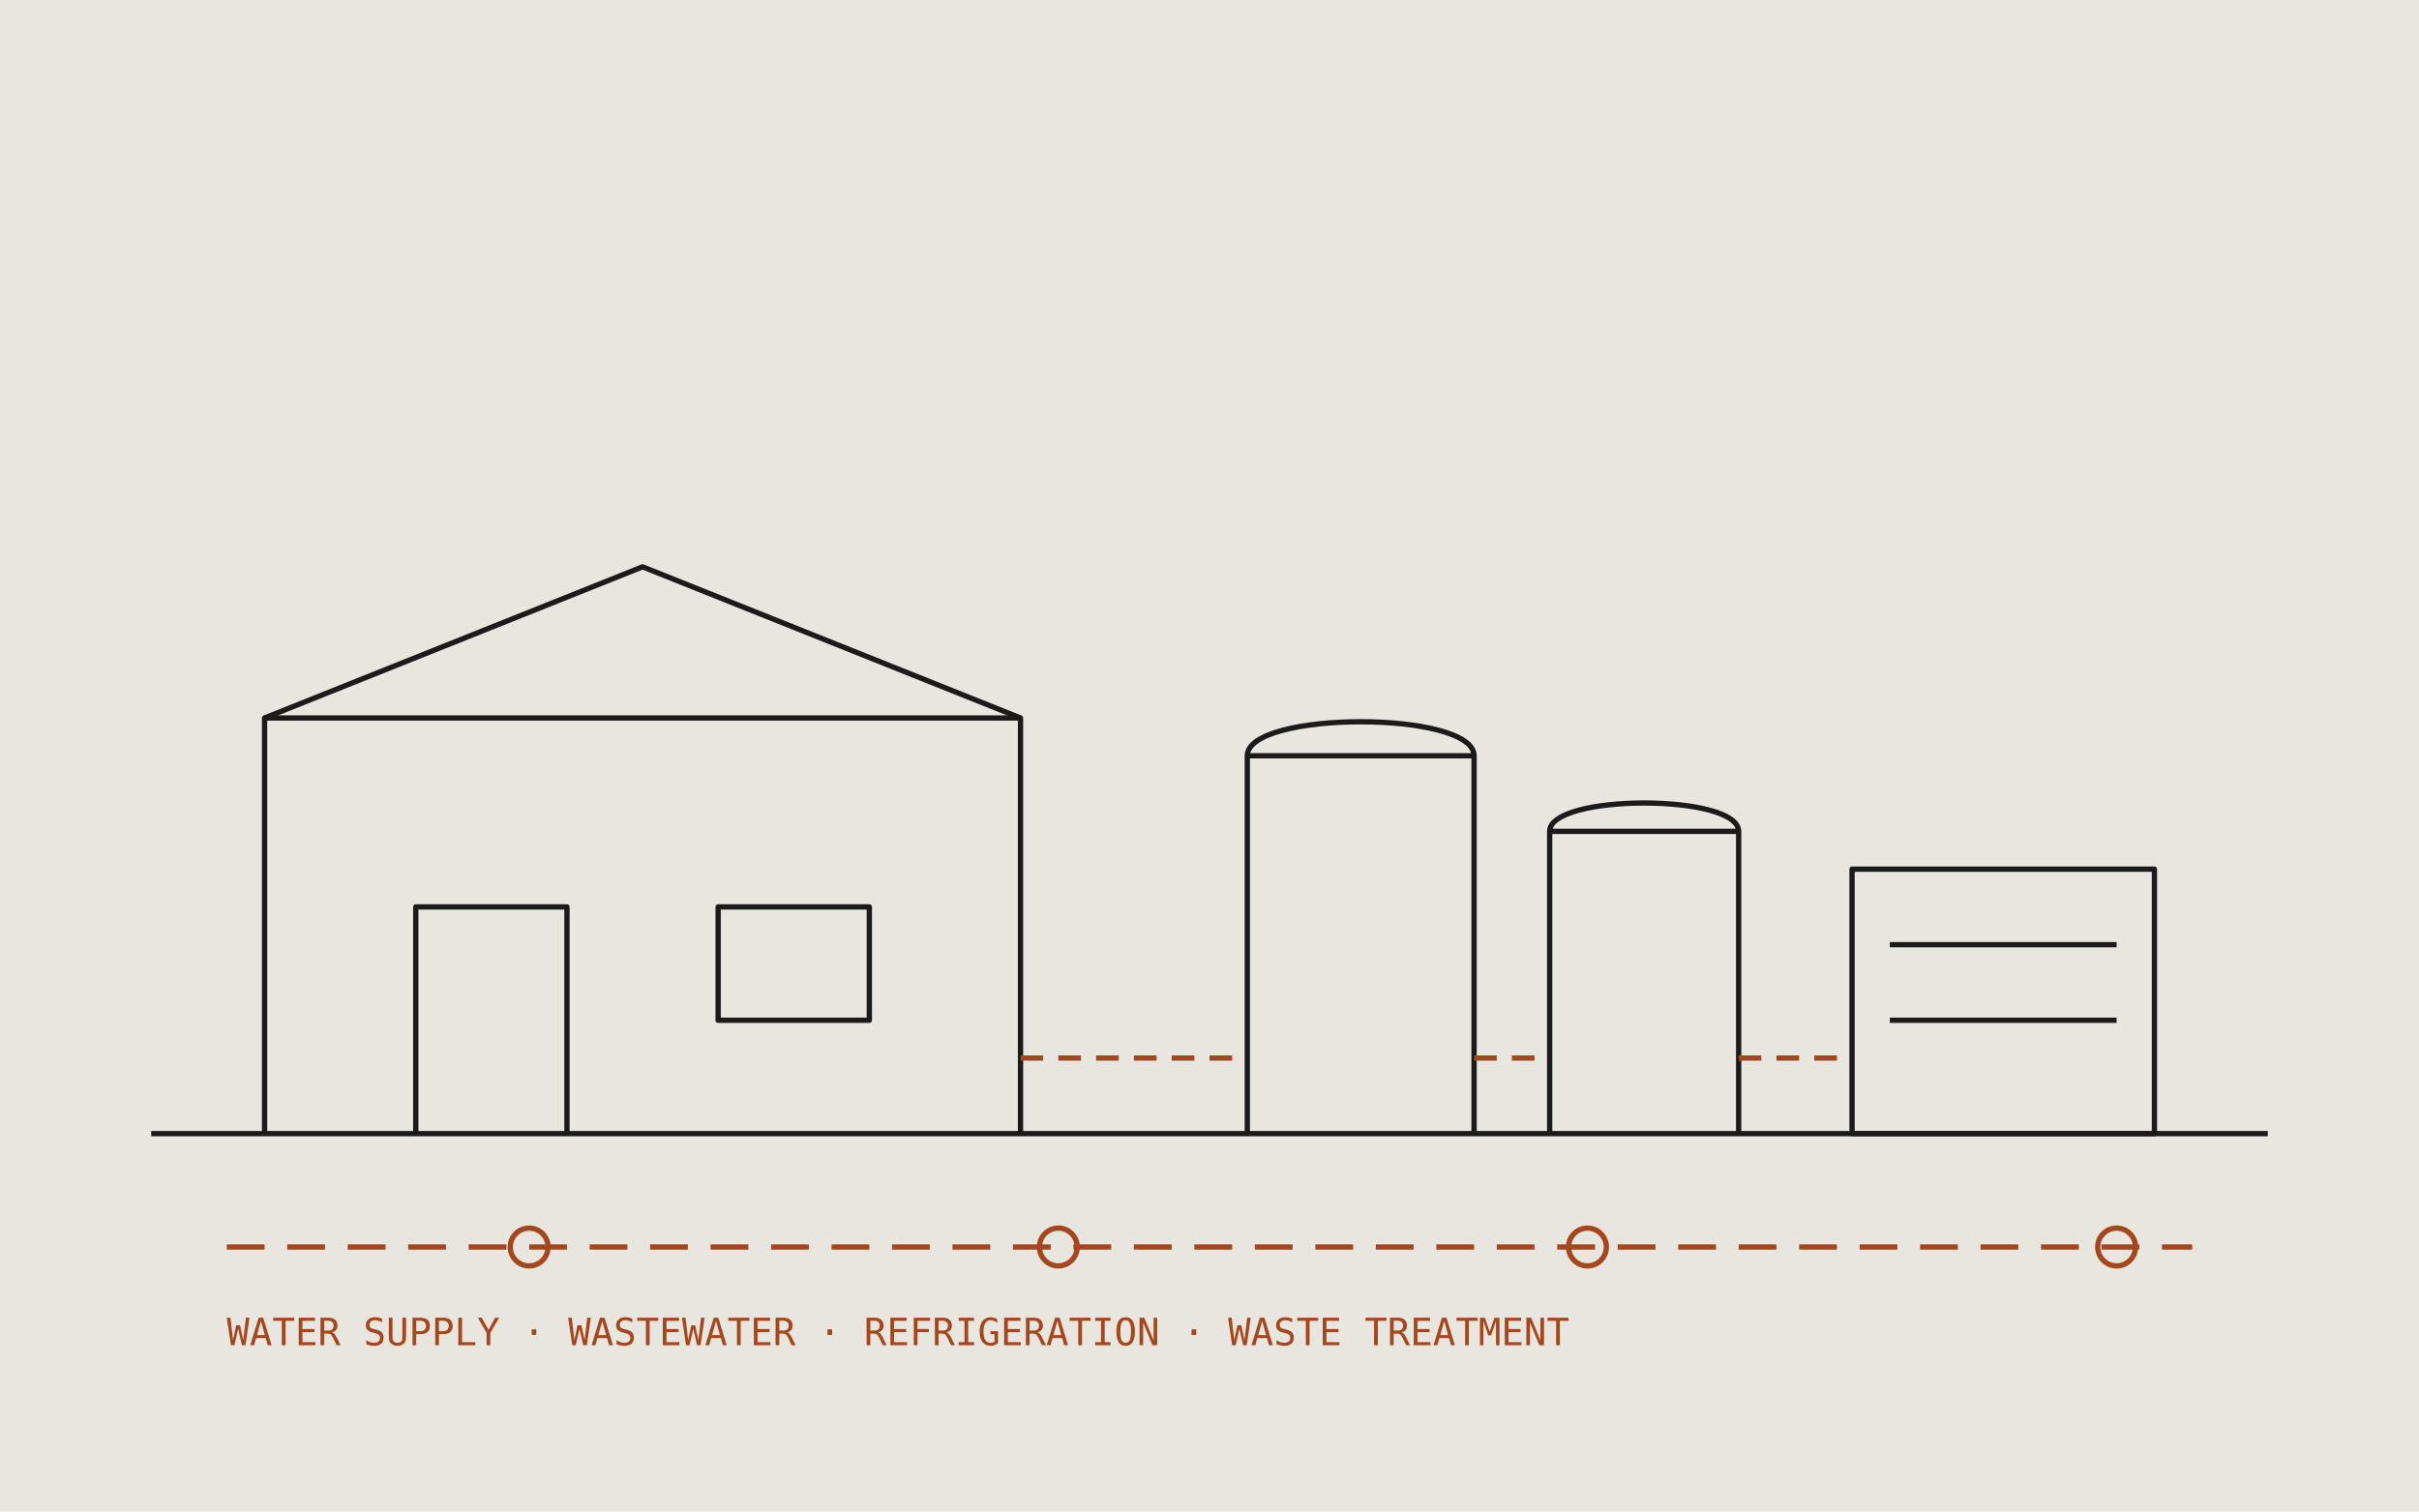
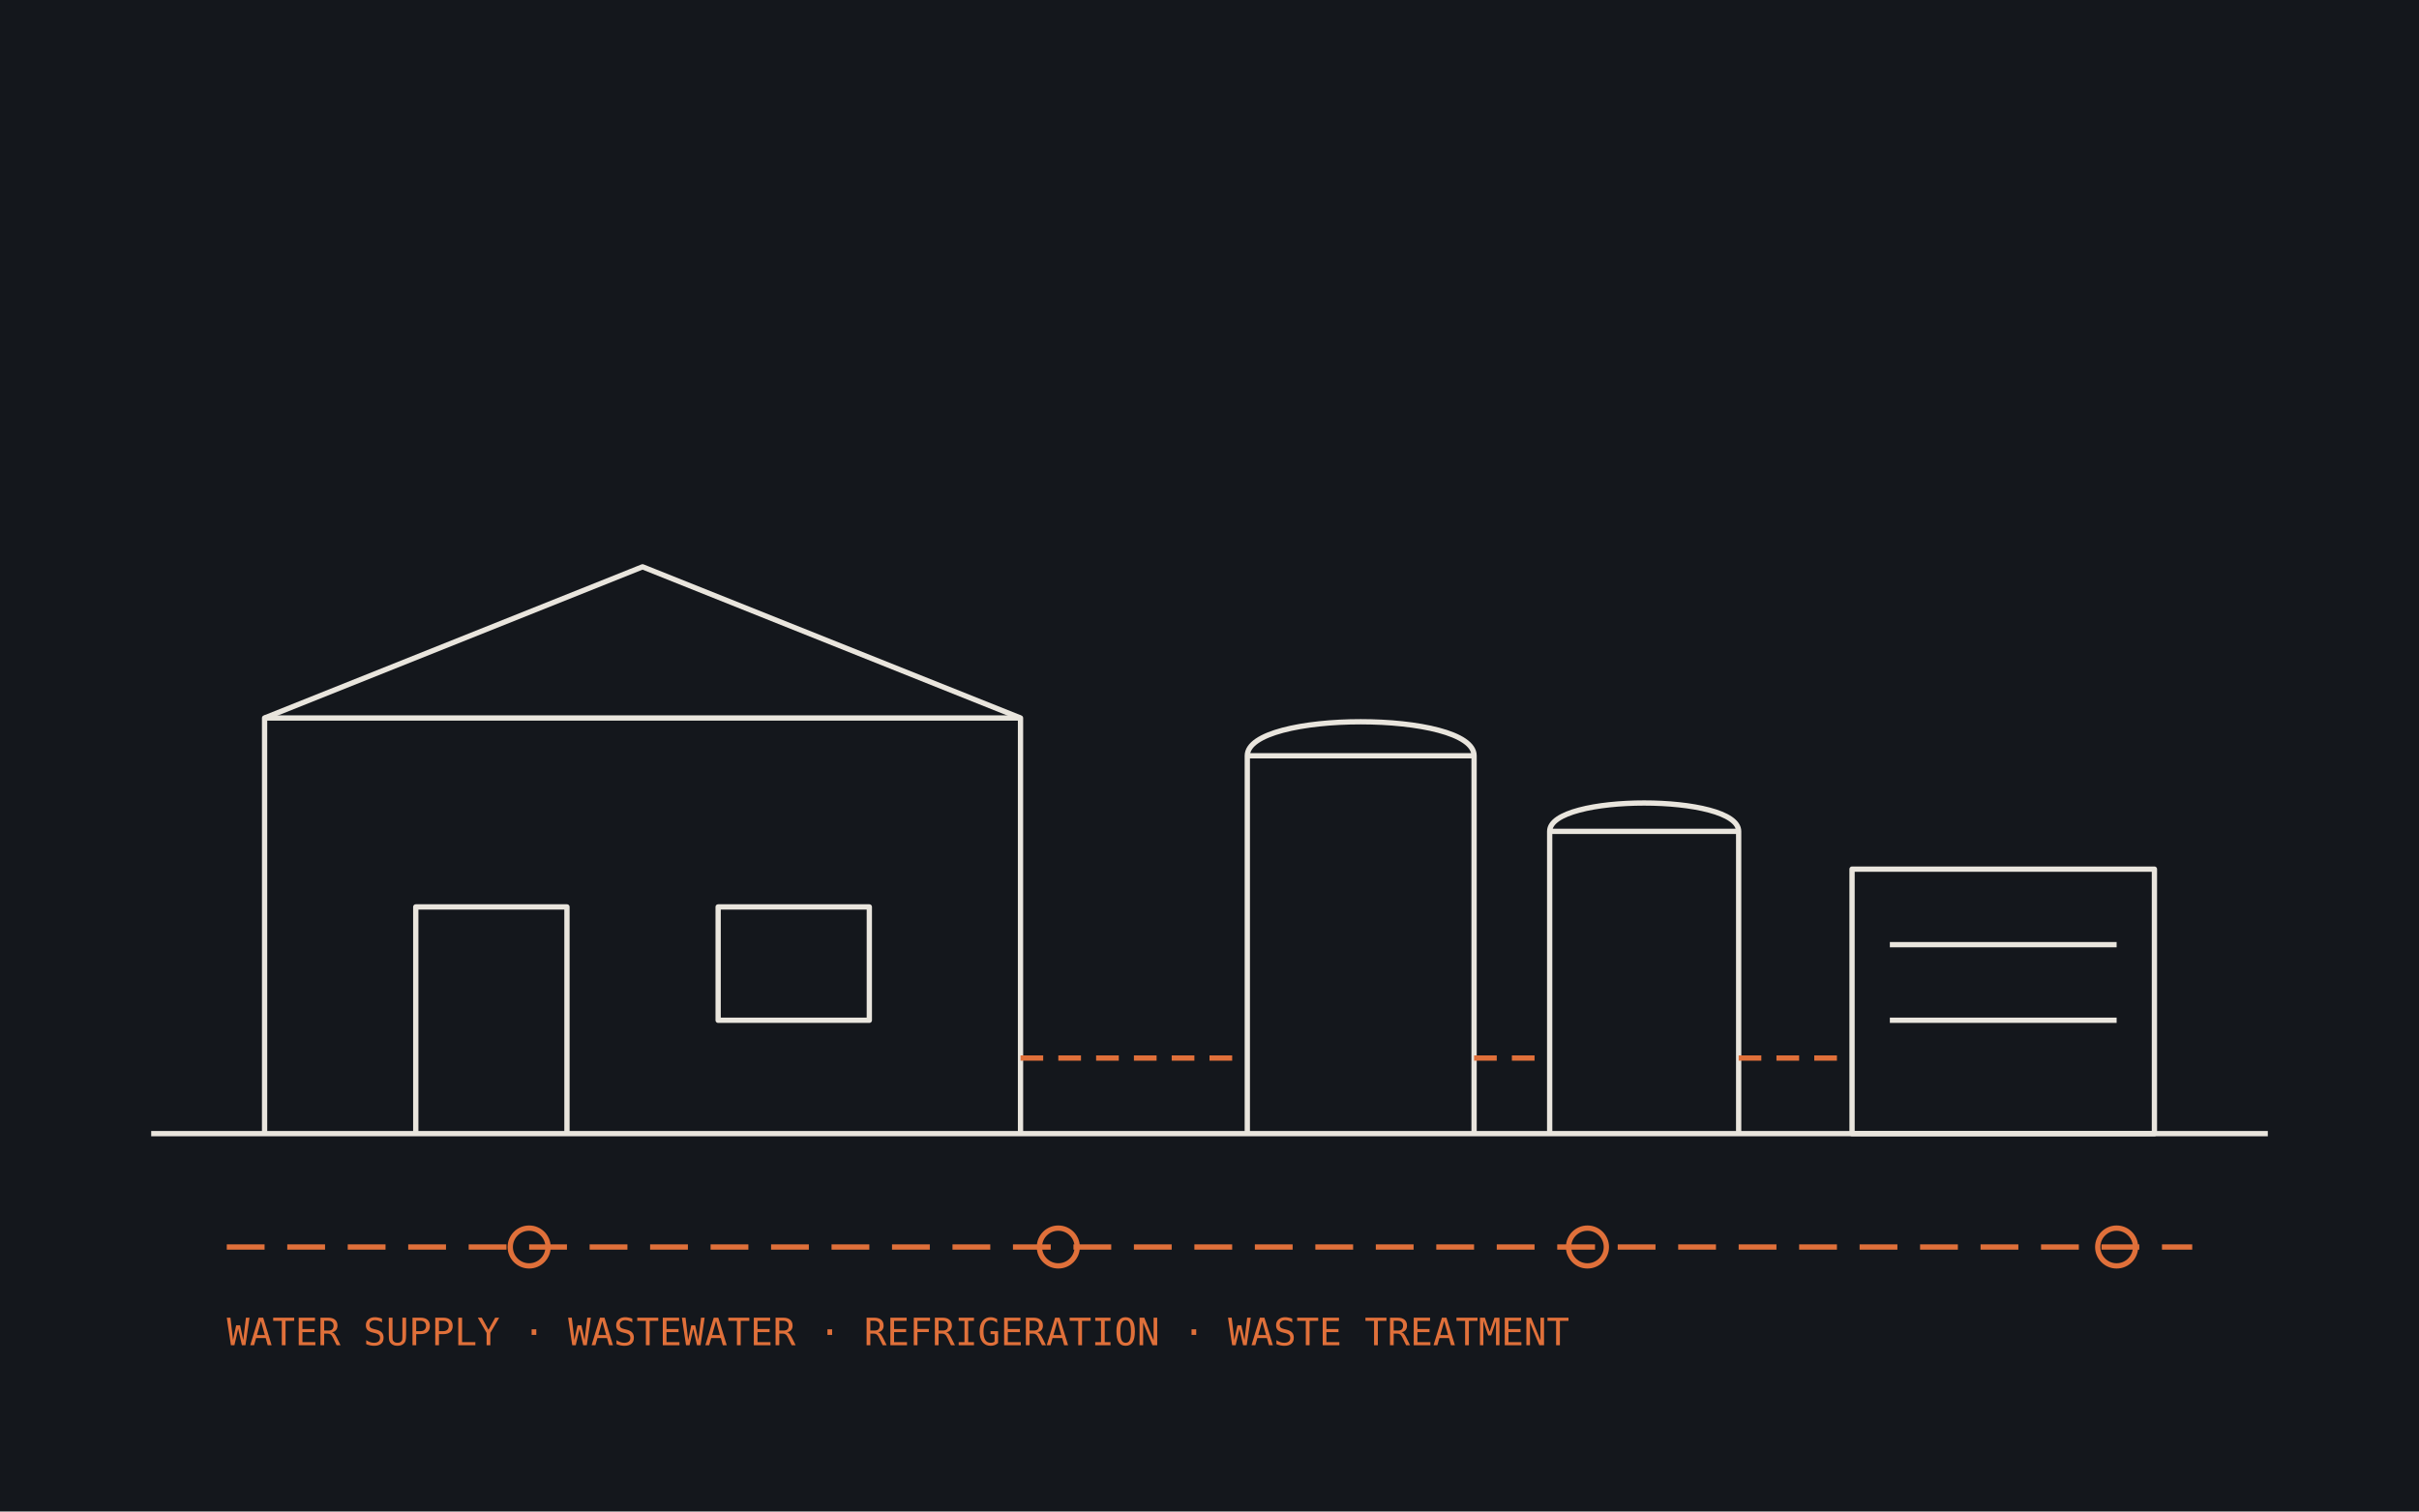
<svg xmlns="http://www.w3.org/2000/svg" viewBox="0 0 640 400" role="img" aria-label="Slaughterhouse and utilities infrastructure (illustration)">
-   <rect width="640" height="400" fill="#E9E6DF" />
-   <g fill="none" stroke="#1B1B1B" stroke-width="1.4" stroke-linejoin="round">
+   <rect width="640" height="400" fill="#14171C" />
+   <g fill="none" stroke="#E9E5DD" stroke-width="1.4" stroke-linejoin="round">
    <path d="M40 300H600" />
    <path d="M70 300V190L170 150 270 190V300" />
    <path d="M70 190H270" />
    <path d="M110 300V240h40v60M190 240h40v30h-40z" />
    <path d="M330 300V200h60v100M330 200c0-12 60-12 60 0" />
    <path d="M410 300V220h50v80M410 220c0-10 50-10 50 0" />
    <path d="M490 300V230h80v70z" />
    <path d="M500 250h60M500 270h60" />
-     <path d="M270 280H330M390 280H410M460 280H490" stroke="#A4471F" stroke-dasharray="6 4" />
-     <path d="M60 330H580" stroke="#A4471F" stroke-dasharray="10 6" />
-     <circle cx="140" cy="330" r="5" stroke="#A4471F" />
-     <circle cx="280" cy="330" r="5" stroke="#A4471F" />
-     <circle cx="420" cy="330" r="5" stroke="#A4471F" />
-     <circle cx="560" cy="330" r="5" stroke="#A4471F" />
-     <text x="60" y="356" font-family="ui-monospace,Consolas,monospace" font-size="10" fill="#A4471F" fill-opacity="1" stroke="none" text-anchor="start">WATER SUPPLY · WASTEWATER · REFRIGERATION · WASTE TREATMENT</text>
+     <path d="M270 280H330M390 280H410M460 280H490" stroke="#E0703A" stroke-dasharray="6 4" />
+     <path d="M60 330H580" stroke="#E0703A" stroke-dasharray="10 6" />
+     <circle cx="140" cy="330" r="5" stroke="#E0703A" />
+     <circle cx="280" cy="330" r="5" stroke="#E0703A" />
+     <circle cx="420" cy="330" r="5" stroke="#E0703A" />
+     <circle cx="560" cy="330" r="5" stroke="#E0703A" />
+     <text x="60" y="356" font-family="ui-monospace,Consolas,monospace" font-size="10" fill="#E0703A" fill-opacity="1" stroke="none" text-anchor="start">WATER SUPPLY · WASTEWATER · REFRIGERATION · WASTE TREATMENT</text>
  </g>
</svg>
